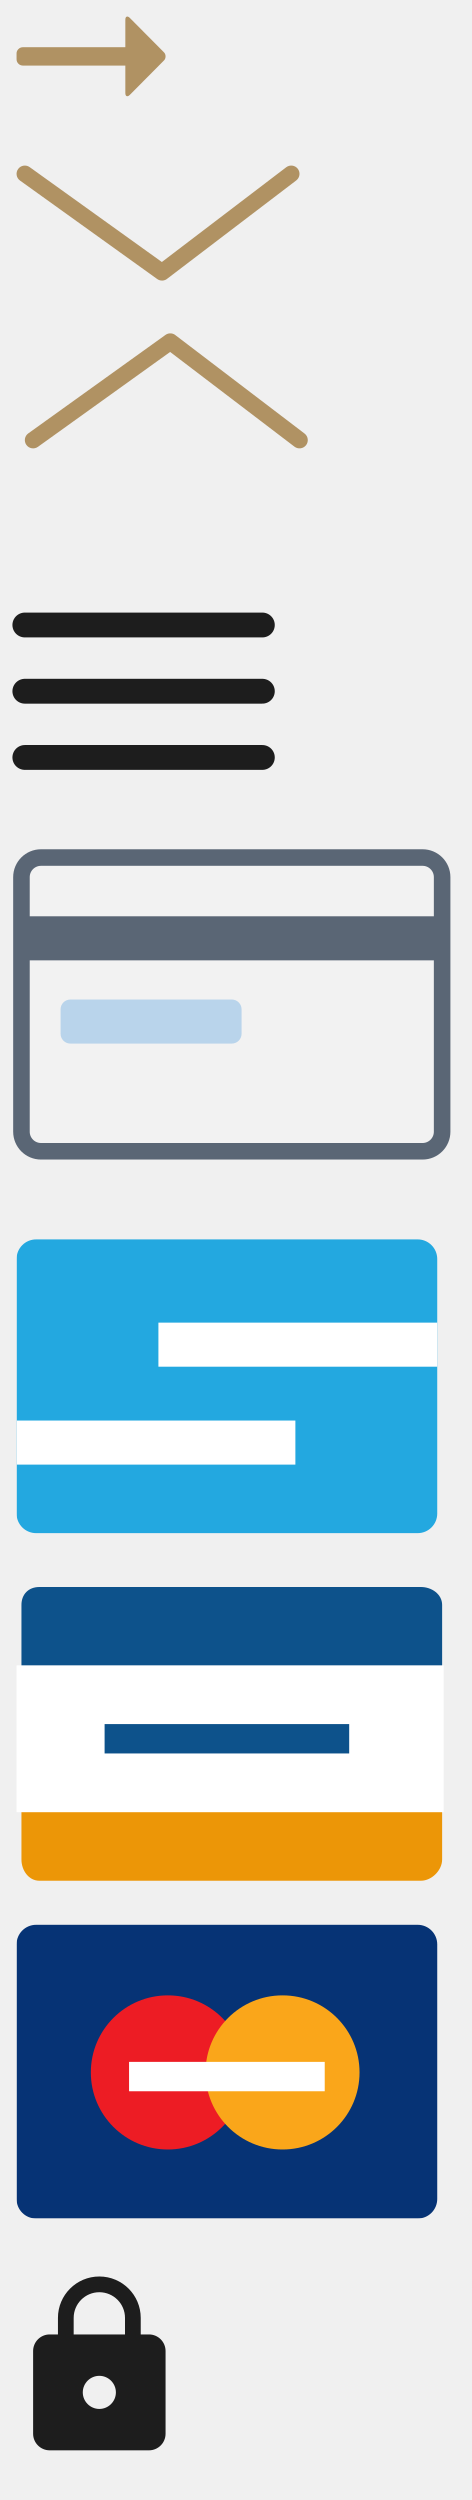
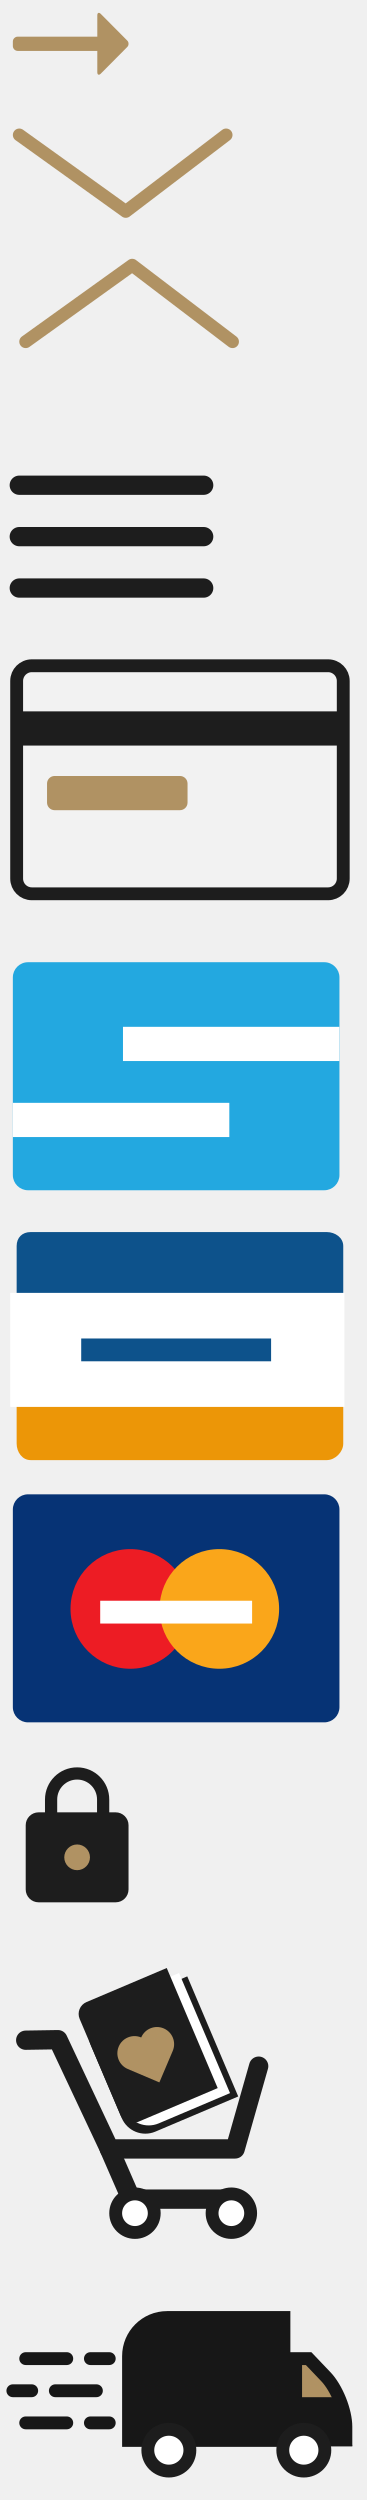
- <svg xmlns="http://www.w3.org/2000/svg" xmlns:xlink="http://www.w3.org/1999/xlink" width="57px" height="302px" viewBox="0 0 57 302" version="1.1">
+ <svg xmlns="http://www.w3.org/2000/svg" xmlns:xlink="http://www.w3.org/1999/xlink" width="57px" height="389px" viewBox="0 0 57 389" version="1.1">
  <defs>
-     <polygon id="path-1" points="0 165 52 165 52 0 0 0" />
+     <circle id="path-1" cx="17" cy="40" r="4" />
+     <mask id="mask-2" maskContentUnits="userSpaceOnUse" maskUnits="objectBoundingBox" x="0" y="0" width="8" height="8" fill="white">
+       <use xlink:href="#path-1" />
+     </mask>
+     <circle id="path-3" cx="32" cy="40" r="4" />
+     <mask id="mask-4" maskContentUnits="userSpaceOnUse" maskUnits="objectBoundingBox" x="0" y="0" width="8" height="8" fill="white">
+       <use xlink:href="#path-3" />
+     </mask>
+     <path d="M45,366 L48.449,366 L51.429,369.127 C53.301,371.091 54.818,374.875 54.818,377.6 L54.818,380.625 L45,380.625 L45,366 Z" id="path-5" />
+     <mask id="mask-6" maskContentUnits="userSpaceOnUse" maskUnits="objectBoundingBox" x="0" y="0" width="9.818" height="14.625" fill="white">
+       <use xlink:href="#path-5" />
+     </mask>
  </defs>
  <g id="Page-1" stroke="none" stroke-width="1" fill="none" fill-rule="evenodd">
    <g id="b_sprite">
      <path d="M15.14,7.923 L15.14,11.223 C15.14,11.443 15.195,11.573 15.305,11.613 C15.415,11.653 15.54,11.603 15.68,11.463 L19.76,7.353 C19.92,7.213 20,7.033 20,6.813 C20,6.593 19.92,6.413 19.76,6.273 L15.68,2.163 C15.54,2.023 15.415,1.973 15.305,2.013 C15.195,2.053 15.14,2.183 15.14,2.403 L15.14,5.703 L2.78,5.703 C2.56,5.703 2.375,5.778 2.225,5.928 C2.075,6.078 2,6.253 2,6.453 L2,7.143 C2,7.363 2.075,7.548 2.225,7.698 C2.375,7.848 2.56,7.923 2.78,7.923 L15.14,7.923 Z" id="arrow" fill="#B09263" />
      <path d="M19.552,31.65 L3.583,20.188 C3.135,19.866 2.51,19.968 2.188,20.417 C1.866,20.866 1.968,21.49 2.417,21.812 L18.99,33.708 C19.381,33.989 19.906,33.947 20.247,33.634 L35.786,21.796 C36.226,21.461 36.311,20.833 35.976,20.394 C35.641,19.955 35.014,19.87 34.574,20.205 L19.552,31.65 Z" id="Combined-Shape" fill="#B09263" fill-rule="nonzero" />
      <path d="M20.552,51.919 L4.583,40.457 C4.135,40.135 3.51,40.238 3.188,40.686 C2.866,41.135 2.968,41.76 3.417,42.082 L19.99,53.978 C20.381,54.258 20.906,54.216 21.247,53.904 L36.786,42.065 C37.226,41.73 37.311,41.103 36.976,40.663 C36.641,40.224 36.014,40.139 35.574,40.474 L20.552,51.919 Z" id="Combined-Shape-Copy" fill="#B09263" fill-rule="nonzero" transform="translate(20.09023, 47.21726) scale(1, -1) translate(-20.09023, -47.21726) " />
-       <g id="Group" transform="translate(2, 103)">
+       <g id="Group" transform="translate(1, 103)">
        <g id="Page-1">
-           <path d="M51.409,33.71 C51.409,35.016 50.351,36.075 49.045,36.075 L2.955,36.075 C1.649,36.075 0.591,35.016 0.591,33.71 L0.591,2.957 C0.591,1.651 1.649,0.591 2.955,0.591 L49.045,0.591 C50.351,0.591 51.409,1.651 51.409,2.957 L51.409,33.71 Z" id="Fill-1" fill="#F2F2F2" />
-           <path d="M51.409,33.71 C51.409,35.016 50.351,36.075 49.045,36.075 L2.955,36.075 C1.649,36.075 0.591,35.016 0.591,33.71 L0.591,2.957 C0.591,1.651 1.649,0.591 2.955,0.591 L49.045,0.591 C50.351,0.591 51.409,1.651 51.409,2.957 L51.409,33.71 Z" id="Stroke-3" stroke="#5A6675" stroke-width="2" />
-           <path d="M27.182,21.882 C27.182,22.535 26.652,23.065 26,23.065 L6.5,23.065 C5.848,23.065 5.318,22.535 5.318,21.882 L5.318,18.925 C5.318,18.272 5.848,17.742 6.5,17.742 L26,17.742 C26.652,17.742 27.182,18.272 27.182,18.925 L27.182,21.882 Z" id="Fill-5" fill="#B9D4EB" />
-           <path d="M0.591,104.677 L0.591,90.878 C0.591,89.577 1.458,88.71 2.758,88.71 L48.849,88.71 C50.149,88.71 51.409,89.577 51.409,90.878 L51.409,104.677" id="Fill-7" fill="#0D528B" />
-           <path d="M51.409,121.631 C51.409,122.932 50.149,124.193 48.849,124.193 L2.758,124.193 C1.458,124.193 0.591,122.932 0.591,121.631 L0.591,113.154 C0.591,111.853 1.556,110.78 2.856,110.77 L48.996,110.412 C50.296,110.402 51.409,111.458 51.409,112.76 L51.409,121.631 Z" id="Fill-9" fill="#EC9607" />
-           <mask id="mask-2" fill="white">
-             <use xlink:href="#path-1" />
-           </mask>
-           <g id="Clip-12" />
-           <polygon id="Fill-11" fill="#FFFFFF" mask="url(#mask-2)" points="-0.409 115.914 51.591 115.914 51.591 98.172 -0.409 98.172" />
-           <polygon id="Fill-13" fill="#0D528B" mask="url(#mask-2)" points="10.636 108.817 40.182 108.817 40.182 105.269 10.636 105.269" />
-           <path d="M50.818,162.634 C50.818,163.941 49.76,165 48.455,165 L2.364,165 C1.058,165 0,163.941 0,162.634 L0,131.882 C0,130.575 1.058,129.516 2.364,129.516 L48.455,129.516 C49.76,129.516 50.818,130.575 50.818,131.882 L50.818,162.634 Z" id="Fill-14" fill="#063375" mask="url(#mask-2)" />
-           <path d="M27.575,147.349 C27.575,152.491 23.412,156.659 18.274,156.659 C13.137,156.659 8.973,152.491 8.973,147.349 C8.973,142.207 13.137,138.04 18.274,138.04 C23.412,138.04 27.575,142.207 27.575,147.349" id="Fill-15" fill="#ED1C24" mask="url(#mask-2)" />
-           <path d="M41.432,147.349 C41.432,152.491 37.268,156.659 32.13,156.659 C26.993,156.659 22.829,152.491 22.829,147.349 C22.829,142.207 26.993,138.04 32.13,138.04 C37.268,138.04 41.432,142.207 41.432,147.349" id="Fill-16" fill="#FAA61A" mask="url(#mask-2)" />
-           <polygon id="Fill-17" fill="#FFFFFF" mask="url(#mask-2)" points="13.591 149.624 37.227 149.624 37.227 146.075 13.591 146.075" />
-           <path d="M50.818,79.839 C50.818,81.145 49.76,82.204 48.455,82.204 L2.364,82.204 C1.058,82.204 0,81.145 0,79.839 L0,49.086 C0,47.78 1.058,46.72 2.364,46.72 L48.455,46.72 C49.76,46.72 50.818,47.78 50.818,49.086 L50.818,79.839 Z" id="Fill-18" fill="#23A8E0" mask="url(#mask-2)" />
-           <polygon id="Fill-19" fill="#FFFFFF" mask="url(#mask-2)" points="17.136 62.097 50.818 62.097 50.818 56.774 17.136 56.774" />
-           <polygon id="Fill-20" fill="#FFFFFF" mask="url(#mask-2)" points="0 73.925 33.682 73.925 33.682 68.602 0 68.602" />
-           <polygon id="Fill-21" fill="#5A6675" mask="url(#mask-2)" points="0 13.011 50.818 13.011 50.818 7.688 0 7.688" />
+           <path d="M52.409,33.71 C52.409,35.016 51.351,36.075 50.045,36.075 L3.955,36.075 C2.649,36.075 1.591,35.016 1.591,33.71 L1.591,2.957 C1.591,1.651 2.649,0.591 3.955,0.591 L50.045,0.591 C51.351,0.591 52.409,1.651 52.409,2.957 L52.409,33.71 Z" id="Fill-1" fill="#F2F2F2" />
+           <path d="M52.409,33.71 C52.409,35.016 51.351,36.075 50.045,36.075 L3.955,36.075 C2.649,36.075 1.591,35.016 1.591,33.71 L1.591,2.957 C1.591,1.651 2.649,0.591 3.955,0.591 L50.045,0.591 C51.351,0.591 52.409,1.651 52.409,2.957 L52.409,33.71 Z" id="Stroke-3" stroke="#1D1D1D" stroke-width="2" />
+           <path d="M28.182,21.882 C28.182,22.535 27.652,23.065 27,23.065 L7.5,23.065 C6.848,23.065 6.318,22.535 6.318,21.882 L6.318,18.925 C6.318,18.272 6.848,17.742 7.5,17.742 L27,17.742 C27.652,17.742 28.182,18.272 28.182,18.925 L28.182,21.882 Z" id="Fill-5" fill="#B09263" />
+           <path d="M1.591,104.677 L1.591,90.878 C1.591,89.577 2.458,88.71 3.758,88.71 L49.849,88.71 C51.149,88.71 52.409,89.577 52.409,90.878 L52.409,104.677" id="Fill-7" fill="#0D528B" />
+           <path d="M52.409,121.631 C52.409,122.932 51.149,124.193 49.849,124.193 L3.758,124.193 C2.458,124.193 1.591,122.932 1.591,121.631 L1.591,113.154 C1.591,111.853 2.556,110.78 3.856,110.77 L49.996,110.412 C51.296,110.402 52.409,111.458 52.409,112.76 L52.409,121.631 Z" id="Fill-9" fill="#EC9607" />
+           <polygon id="Fill-11" fill="#FFFFFF" points="0.591 115.914 52.591 115.914 52.591 98.172 0.591 98.172" />
+           <polygon id="Fill-13" fill="#0D528B" points="11.636 108.817 41.182 108.817 41.182 105.269 11.636 105.269" />
+           <path d="M51.818,162.634 C51.818,163.941 50.76,165 49.455,165 L3.364,165 C2.058,165 1,163.941 1,162.634 L1,131.882 C1,130.575 2.058,129.516 3.364,129.516 L49.455,129.516 C50.76,129.516 51.818,130.575 51.818,131.882 L51.818,162.634 Z" id="Fill-14" fill="#063375" />
+           <path d="M28.575,147.349 C28.575,152.491 24.412,156.659 19.274,156.659 C14.137,156.659 9.973,152.491 9.973,147.349 C9.973,142.207 14.137,138.04 19.274,138.04 C24.412,138.04 28.575,142.207 28.575,147.349" id="Fill-15" fill="#ED1C24" />
+           <path d="M42.432,147.349 C42.432,152.491 38.268,156.659 33.13,156.659 C27.993,156.659 23.829,152.491 23.829,147.349 C23.829,142.207 27.993,138.04 33.13,138.04 C38.268,138.04 42.432,142.207 42.432,147.349" id="Fill-16" fill="#FAA61A" />
+           <polygon id="Fill-17" fill="#FFFFFF" points="14.591 149.624 38.227 149.624 38.227 146.075 14.591 146.075" />
+           <path d="M51.818,79.839 C51.818,81.145 50.76,82.204 49.455,82.204 L3.364,82.204 C2.058,82.204 1,81.145 1,79.839 L1,49.086 C1,47.78 2.058,46.72 3.364,46.72 L49.455,46.72 C50.76,46.72 51.818,47.78 51.818,49.086 L51.818,79.839 Z" id="Fill-18" fill="#23A8E0" />
+           <polygon id="Fill-19" fill="#FFFFFF" points="18.136 62.097 51.818 62.097 51.818 56.774 18.136 56.774" />
+           <polygon id="Fill-20" fill="#FFFFFF" points="1 73.925 34.682 73.925 34.682 68.602 1 68.602" />
+           <polygon id="Fill-21" fill="#1D1D1D" points="1 13.011 51.818 13.011 51.818 7.688 1 7.688" />
        </g>
      </g>
      <g id="Group-2" transform="translate(3, 74)" stroke="#1D1D1D" stroke-width="3" stroke-linecap="round">
        <path d="M0,1.5 L28.692,1.5" id="Line" />
        <path d="M0,9.5 L28.692,9.5" id="Line-Copy" />
        <path d="M0,17.5 L28.692,17.5" id="Line-Copy-2" />
      </g>
-       <path d="M18,282 L17,282 L17,280 C17,277.24 14.76,275 12,275 C9.24,275 7,277.24 7,280 L7,282 L6,282 C4.9,282 4,282.9 4,284 L4,294 C4,295.1 4.9,296 6,296 L18,296 C19.1,296 20,295.1 20,294 L20,284 C20,282.9 19.1,282 18,282 L18,282 Z M12,291 C10.9,291 10,290.1 10,289 C10,287.9 10.9,287 12,287 C13.1,287 14,287.9 14,289 C14,290.1 13.1,291 12,291 L12,291 Z M15.1,282 L8.9,282 L8.9,280 C8.9,278.29 10.29,276.9 12,276.9 C13.71,276.9 15.1,278.29 15.1,280 L15.1,282 L15.1,282 Z" id="Shape" fill="#1D1D1D" />
+       <g id="Group-4" transform="translate(4, 275)">
+         <rect id="Rectangle-12" fill="#B09263" x="4" y="11" width="8" height="6" />
+         <path d="M13,7 L13,5 C13,2.24 10.76,0 8,0 C5.24,0 3,2.24 3,5 L3,7 L2,7 C0.9,7 0,7.9 0,9 L0,19 C0,20.1 0.9,21 2,21 L14,21 C15.1,21 16,20.1 16,19 L16,9 C16,7.9 15.1,7 14,7 L13,7 Z M8,16 C6.9,16 6,15.1 6,14 C6,12.9 6.9,12 8,12 C9.1,12 10,12.9 10,14 C10,15.1 9.1,16 8,16 L8,16 Z M11.1,7 L4.9,7 L4.9,5 C4.9,3.29 6.29,1.9 8,1.9 C9.71,1.9 11.1,3.29 11.1,5 L11.1,7 L11.1,7 Z" id="Shape" fill="#1D1D1D" />
+       </g>
+       <polygon id="Rectangle" fill="#B09263" points="46 367 47.97 367 52 371.32 52 375 46 375" />
+       <g id="checkout-cart" transform="translate(4, 304.3733)">
+         <polyline id="Line" stroke="#1D1D1D" stroke-width="3" stroke-linecap="round" stroke-linejoin="round" points="0 13.083 5.018 13 13.018 30 32.59 30 36.25 17.121" />
+         <polyline id="Line" stroke="#1D1D1D" stroke-width="3" stroke-linecap="round" stroke-linejoin="round" transform="translate(22.71582, 33.89627) rotate(-3) translate(-22.71582, -33.89627) " points="13.218 29.477 16.218 37.477 32.213 38.315" />
+         <use id="Oval-3" stroke="#1D1D1D" mask="url(#mask-2)" stroke-width="4" stroke-linecap="round" stroke-linejoin="round" fill="#FFFFFF" xlink:href="#path-1" />
+         <use id="Oval-3-Copy" stroke="#1D1D1D" mask="url(#mask-4)" stroke-width="4" stroke-linecap="round" stroke-linejoin="round" fill="#FFFFFF" xlink:href="#path-3" />
+         <g id="Group-3" transform="translate(20.39046, 15) rotate(-23) translate(-20.39046, -15) translate(11.39047, 3.5)">
+           <g id="Group-5" transform="translate(0, -0)">
+             <path d="M0,6.445 C0,4.237 1.792,2.447 3.995,2.447 L18,2.447 L18,22.746 L3.995,22.746 C1.789,22.746 0,20.963 0,18.748 L0,6.445 Z" id="Rectangle-5-Copy" fill="#1D1D1D" />
+             <path d="M0.973,5.466 C0.973,3.258 2.768,1.468 4.983,1.468 L17.027,1.468 L17.027,21.768 L4.983,21.768 C2.768,21.768 0.973,19.984 0.973,17.769 L0.973,5.466 Z" id="white" fill="#FFFFFF" />
+             <path d="M0,2.002 C0,0.896 0.904,0 2.003,0 L15.568,0 L15.568,20.299 L2.003,20.299 C0.897,20.299 0,19.401 0,18.298 L0,2.002 Z" id="Rectangle-5" fill="#1D1D1D" />
+           </g>
+           <path d="M3.656,8.949 C3.656,7.477 4.85,6.283 6.323,6.283 C7.795,6.283 8.989,7.477 8.989,8.949 C10.462,8.949 11.656,10.143 11.656,11.616 C11.656,13.089 10.462,14.283 8.989,14.283 L3.656,14.283 L3.656,8.949 Z" id="Combined-Shape" fill="#B09263" transform="translate(7.655993, 10.28266) rotate(-44) translate(-7.655993, -10.28266) " />
+         </g>
+       </g>
+       <path d="M19,366.612 C19,362.743 22.132,359.607 25.999,359.607 L45.182,359.607 L45.182,380.732 L19,380.732 L19,366.612 Z" id="Rectangle-10" fill="#171717" />
+       <use id="Rectangle-11" stroke="#171717" mask="url(#mask-6)" stroke-width="4" xlink:href="#path-5" />
+       <polygon id="Rectangle-11" fill="#171717" points="53.495 373 54.818 380.642 45 380.642 45 373" />
+       <ellipse id="Oval-3" stroke="#1D1D1D" stroke-width="2" stroke-linecap="round" stroke-linejoin="round" fill="#FFFFFF" cx="26.273" cy="381.25" rx="3.273" ry="3.25" />
+       <ellipse id="Oval-3-Copy" stroke="#1D1D1D" stroke-width="2" stroke-linecap="round" stroke-linejoin="round" fill="#FFFFFF" cx="47.273" cy="381.25" rx="3.273" ry="3.25" />
+       <path d="M4,367 L10.389,367 M14.066,367 L17,367" id="Line" stroke="#171717" stroke-width="2" stroke-linecap="round" />
+       <path d="M4,377 L10.389,377 M14.066,377 L17,377" id="Line-Copy-3" stroke="#171717" stroke-width="2" stroke-linecap="round" />
+       <path d="M2,372 L8.389,372 M12.066,372 L15,372" id="Line" stroke="#171717" stroke-width="2" stroke-linecap="round" transform="translate(8.5, 372) scale(-1, 1) translate(-8.5, -372) " />
    </g>
  </g>
</svg>
